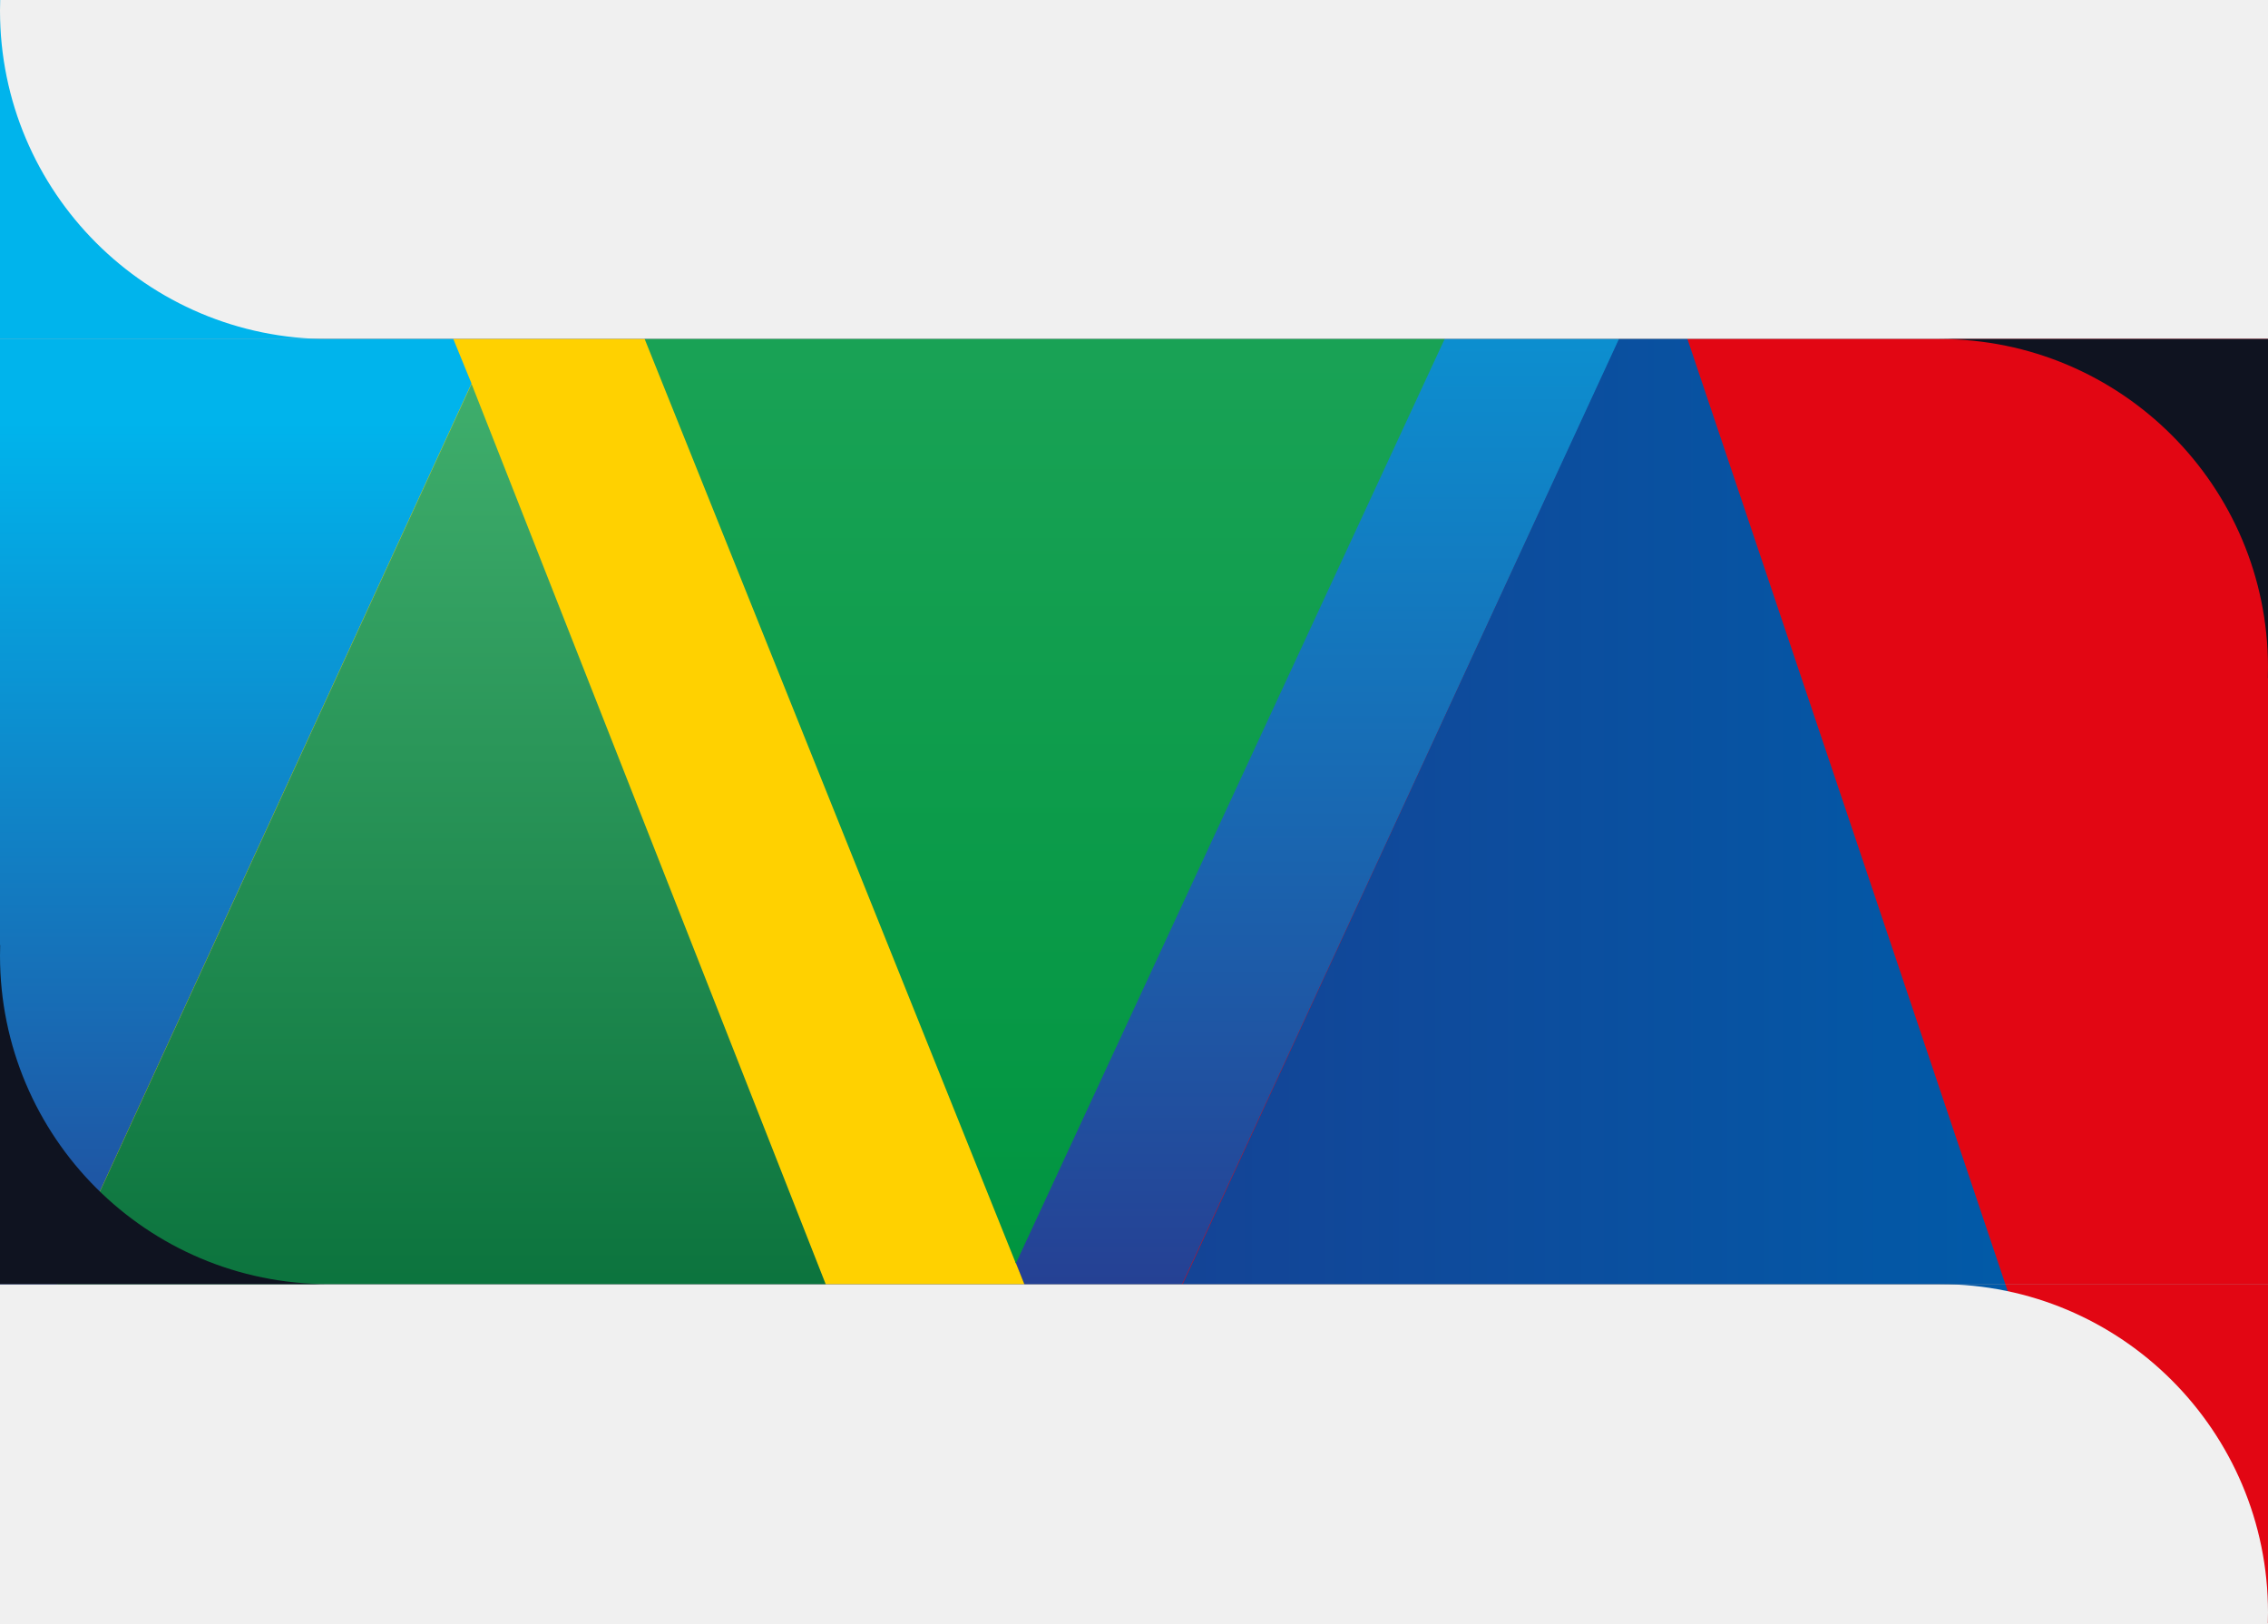
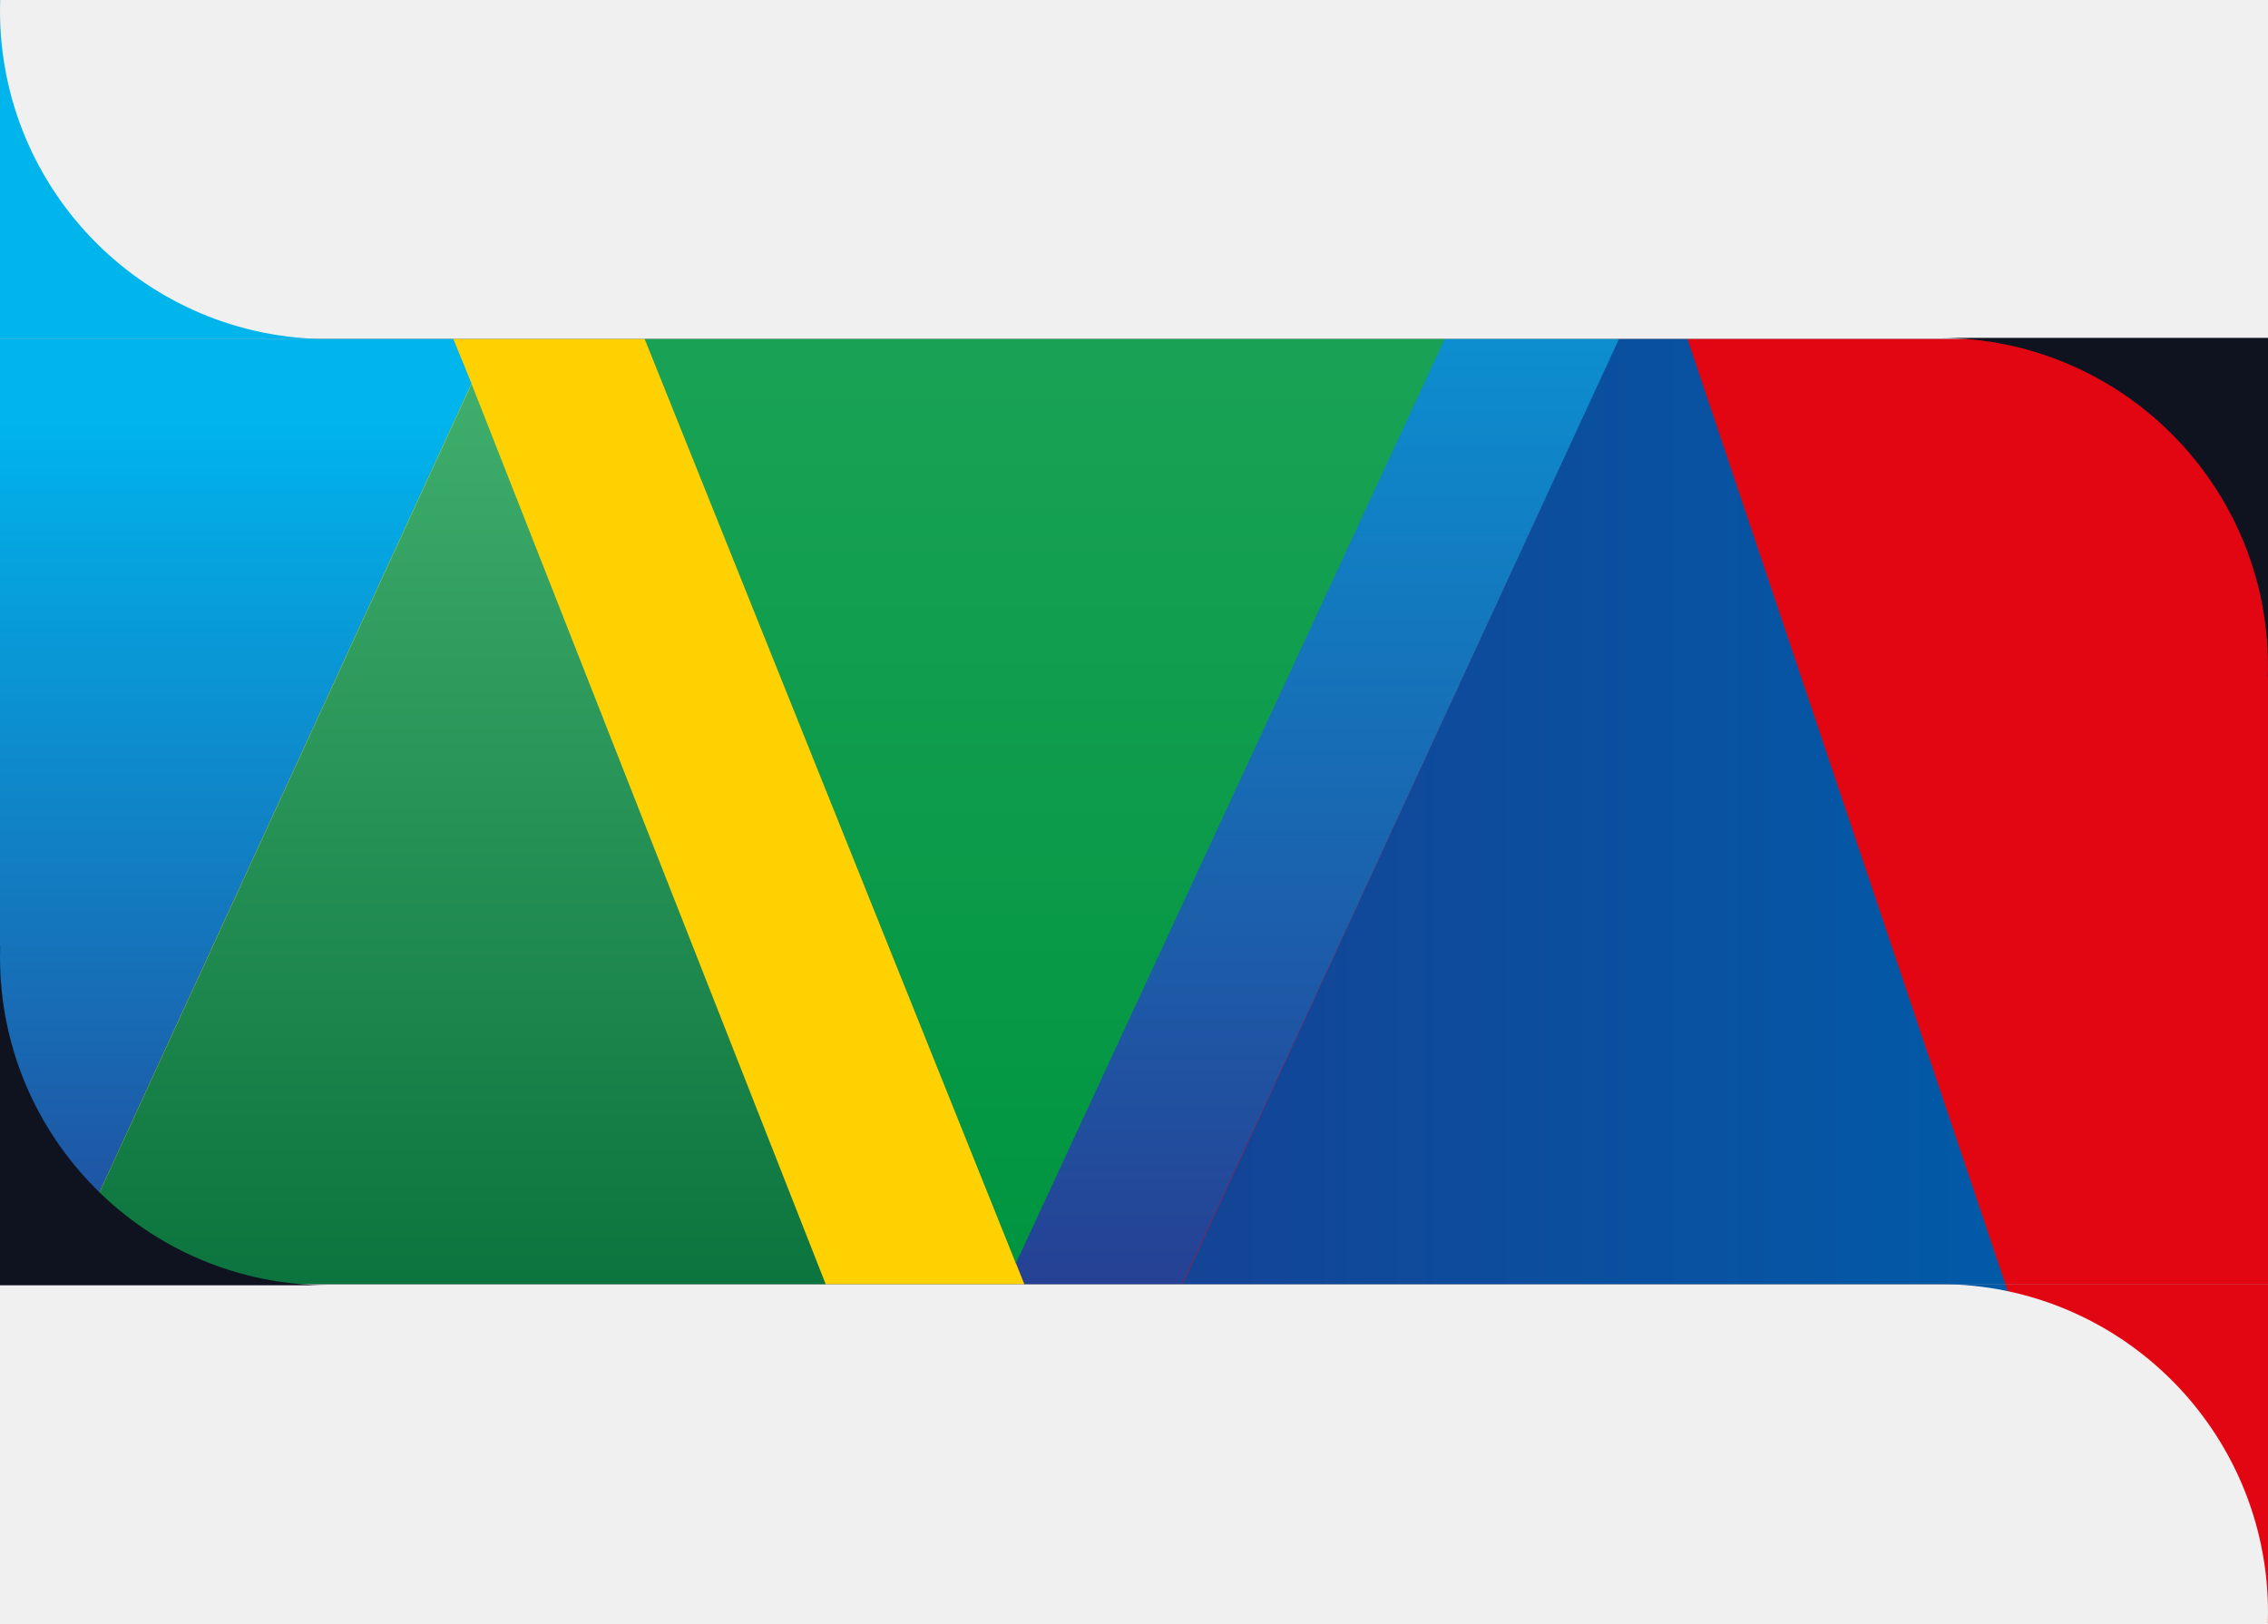
<svg xmlns="http://www.w3.org/2000/svg" width="1920" height="1374" viewBox="0 0 1920 1374" fill="none">
-   <path d="M0 287H1920V1087H0V287Z" fill="#171B29" />
-   <mask id="mask0_4175_53" style="mask-type:alpha" maskUnits="userSpaceOnUse" x="0" y="0" width="1920" height="1374">
-     <path fill-rule="evenodd" clip-rule="evenodd" d="M1642 1087C1795.54 1087 1920 1211.46 1920 1365V1087H1642ZM1919.86 1374H1920V1365C1920 1368.01 1919.95 1371.01 1919.86 1374Z" fill="#171B29" />
-     <path fill-rule="evenodd" clip-rule="evenodd" d="M278 287C124.465 287 0 162.535 0 9V287H278ZM0.143 0H0V9C0 5.989 0.048 2.988 0.143 0Z" fill="#171B29" />
+   <g clip-path="url(#clip0_4185_54)">
    <path d="M0 287H1920V1087H0V287Z" fill="#171B29" />
-   </mask>
-   <g mask="url(#mask0_4175_53)">
-     <path d="M-214 -104.275L-31.544 1264L768.61 1264L235.22 -104.275L-214 -104.275Z" fill="url(#paint0_linear_4175_53)" />
-     <path d="M934.875 1260.65L490.26 125.189L919.826 18.422L1398.66 -95.891L1562.36 -95.891L1468.68 107.451L1858.54 1260.42L934.875 1260.65Z" fill="url(#paint1_linear_4175_53)" />
-     <path d="M217.088 -121.043L399.166 324.659L-32.905 1264L937.711 1264L859.577 1068.03L1400.77 -97.376L217.088 -121.043Z" fill="#FFD100" />
-     <path d="M1569.94 -142.91L849 1415L1935.1 1415L2777 -478L1569.94 -142.91Z" fill="#E20613" />
-     <path d="M1400.77 -96.325L1400.42 -97.568L391.328 -97.568L859.996 1069.49L1400.77 -96.325Z" fill="url(#paint2_linear_4175_53)" />
-     <path d="M-32.905 1264H768.609L399.224 324.987L-32.905 1264Z" fill="url(#paint3_linear_4175_53)" />
-     <path d="M921 1260.65L1756.05 1260.65L1404.09 214.318L921 1260.65Z" fill="url(#paint4_linear_4175_53)" />
+     <mask id="mask0_4185_54" style="mask-type:alpha" maskUnits="userSpaceOnUse" x="0" y="0" width="1920" height="1374">
+       <path fill-rule="evenodd" clip-rule="evenodd" d="M1642 1087C1795.54 1087 1920 1211.46 1920 1365V1087H1642ZM1919.86 1374H1920V1365C1920 1368.01 1919.95 1371.01 1919.86 1374Z" fill="#171B29" />
+       <path fill-rule="evenodd" clip-rule="evenodd" d="M278 287C124.465 287 0 162.535 0 9V287H278ZM0.143 0H0V9C0 5.989 0.048 2.988 0.143 0Z" fill="#171B29" />
+       <path d="M0 287H1920V1087H0V287Z" fill="#171B29" />
+     </mask>
+     <g mask="url(#mask0_4185_54)">
+       <path d="M-214 -104.275L-31.544 1264H768.61L235.22 -104.275H-214Z" fill="url(#paint0_linear_4185_54)" />
+       <path d="M934.875 1260.65L490.26 125.189L919.826 18.422L1398.66 -95.891H1562.36L1468.68 107.451L1858.54 1260.42L934.875 1260.65Z" fill="url(#paint1_linear_4185_54)" />
+       <path d="M217.088 -121.043L399.166 324.659L-32.905 1264H937.711L859.577 1068.03L1400.77 -97.376L217.088 -121.043Z" fill="#FFD100" />
+       <path d="M1569.94 -142.91L849 1415H1935.1L2777 -478L1569.94 -142.91Z" fill="#E20613" />
+       <path d="M1400.77 -96.325L1400.42 -97.568H391.328L859.996 1069.49L1400.77 -96.325Z" fill="url(#paint2_linear_4185_54)" />
+       <path d="M-32.905 1264H768.609L399.224 324.987L-32.905 1264Z" fill="url(#paint3_linear_4185_54)" />
+       <path d="M921 1260.65H1756.05L1404.09 214.318L921 1260.65Z" fill="url(#paint4_linear_4185_54)" />
+     </g>
+     <path fill-rule="evenodd" clip-rule="evenodd" d="M278 1088C124.465 1088 0 963.535 0 810V1088H278ZM0.143 801H0V810C0 806.989 0.048 803.988 0.143 801Z" fill="#0F1320" />
+     <path fill-rule="evenodd" clip-rule="evenodd" d="M1642 286C1795.54 286 1920 410.465 1920 564V286H1642ZM1919.86 573H1920V564C1920 567.011 1919.95 570.012 1919.86 573Z" fill="#0F1320" />
  </g>
-   <path fill-rule="evenodd" clip-rule="evenodd" d="M278 1087C124.465 1087 0 962.535 0 809V1087H278ZM0.143 800H0V809C0 805.989 0.048 802.988 0.143 800Z" fill="#0F1320" />
-   <path fill-rule="evenodd" clip-rule="evenodd" d="M1642 287C1795.54 287 1920 411.465 1920 565V287H1642ZM1919.86 574H1920V565C1920 568.011 1919.95 571.012 1919.86 574Z" fill="#0F1320" />
  <defs>
-     <linearGradient id="paint0_linear_4175_53" x1="188.822" y1="1264" x2="188.822" y2="158.131" gradientUnits="userSpaceOnUse">
+     <linearGradient id="paint0_linear_4185_54" x1="188.822" y1="1264" x2="188.822" y2="158.131" gradientUnits="userSpaceOnUse">
      <stop stop-color="#2B3087" />
      <stop offset="0.82" stop-color="#00B4EC" />
    </linearGradient>
-     <linearGradient id="paint1_linear_4175_53" x1="1174.06" y1="1260.65" x2="1174.06" y2="-99.68" gradientUnits="userSpaceOnUse">
+     <linearGradient id="paint1_linear_4185_54" x1="1174.06" y1="1260.65" x2="1174.06" y2="-99.68" gradientUnits="userSpaceOnUse">
      <stop stop-color="#2B3087" />
      <stop offset="1" stop-color="#00B4EC" />
    </linearGradient>
-     <linearGradient id="paint2_linear_4175_53" x1="945.345" y1="1066.14" x2="945.345" y2="-97.568" gradientUnits="userSpaceOnUse">
+     <linearGradient id="paint2_linear_4185_54" x1="945.345" y1="1066.14" x2="945.345" y2="-97.568" gradientUnits="userSpaceOnUse">
      <stop stop-color="#009540" />
      <stop offset="1" stop-color="#26A960" />
    </linearGradient>
-     <linearGradient id="paint3_linear_4175_53" x1="367.852" y1="324.987" x2="367.852" y2="1264" gradientUnits="userSpaceOnUse">
+     <linearGradient id="paint3_linear_4185_54" x1="367.852" y1="324.987" x2="367.852" y2="1264" gradientUnits="userSpaceOnUse">
      <stop stop-color="#3FAE6C" />
      <stop offset="1" stop-color="#006633" />
    </linearGradient>
-     <linearGradient id="paint4_linear_4175_53" x1="921" y1="737.586" x2="1756.05" y2="737.586" gradientUnits="userSpaceOnUse">
+     <linearGradient id="paint4_linear_4185_54" x1="921" y1="737.586" x2="1756.05" y2="737.586" gradientUnits="userSpaceOnUse">
      <stop stop-color="#164194" />
      <stop offset="1" stop-color="#005CA9" />
    </linearGradient>
+     <clipPath id="clip0_4185_54">
+       <rect width="1920" height="1374" fill="white" />
+     </clipPath>
  </defs>
</svg>
